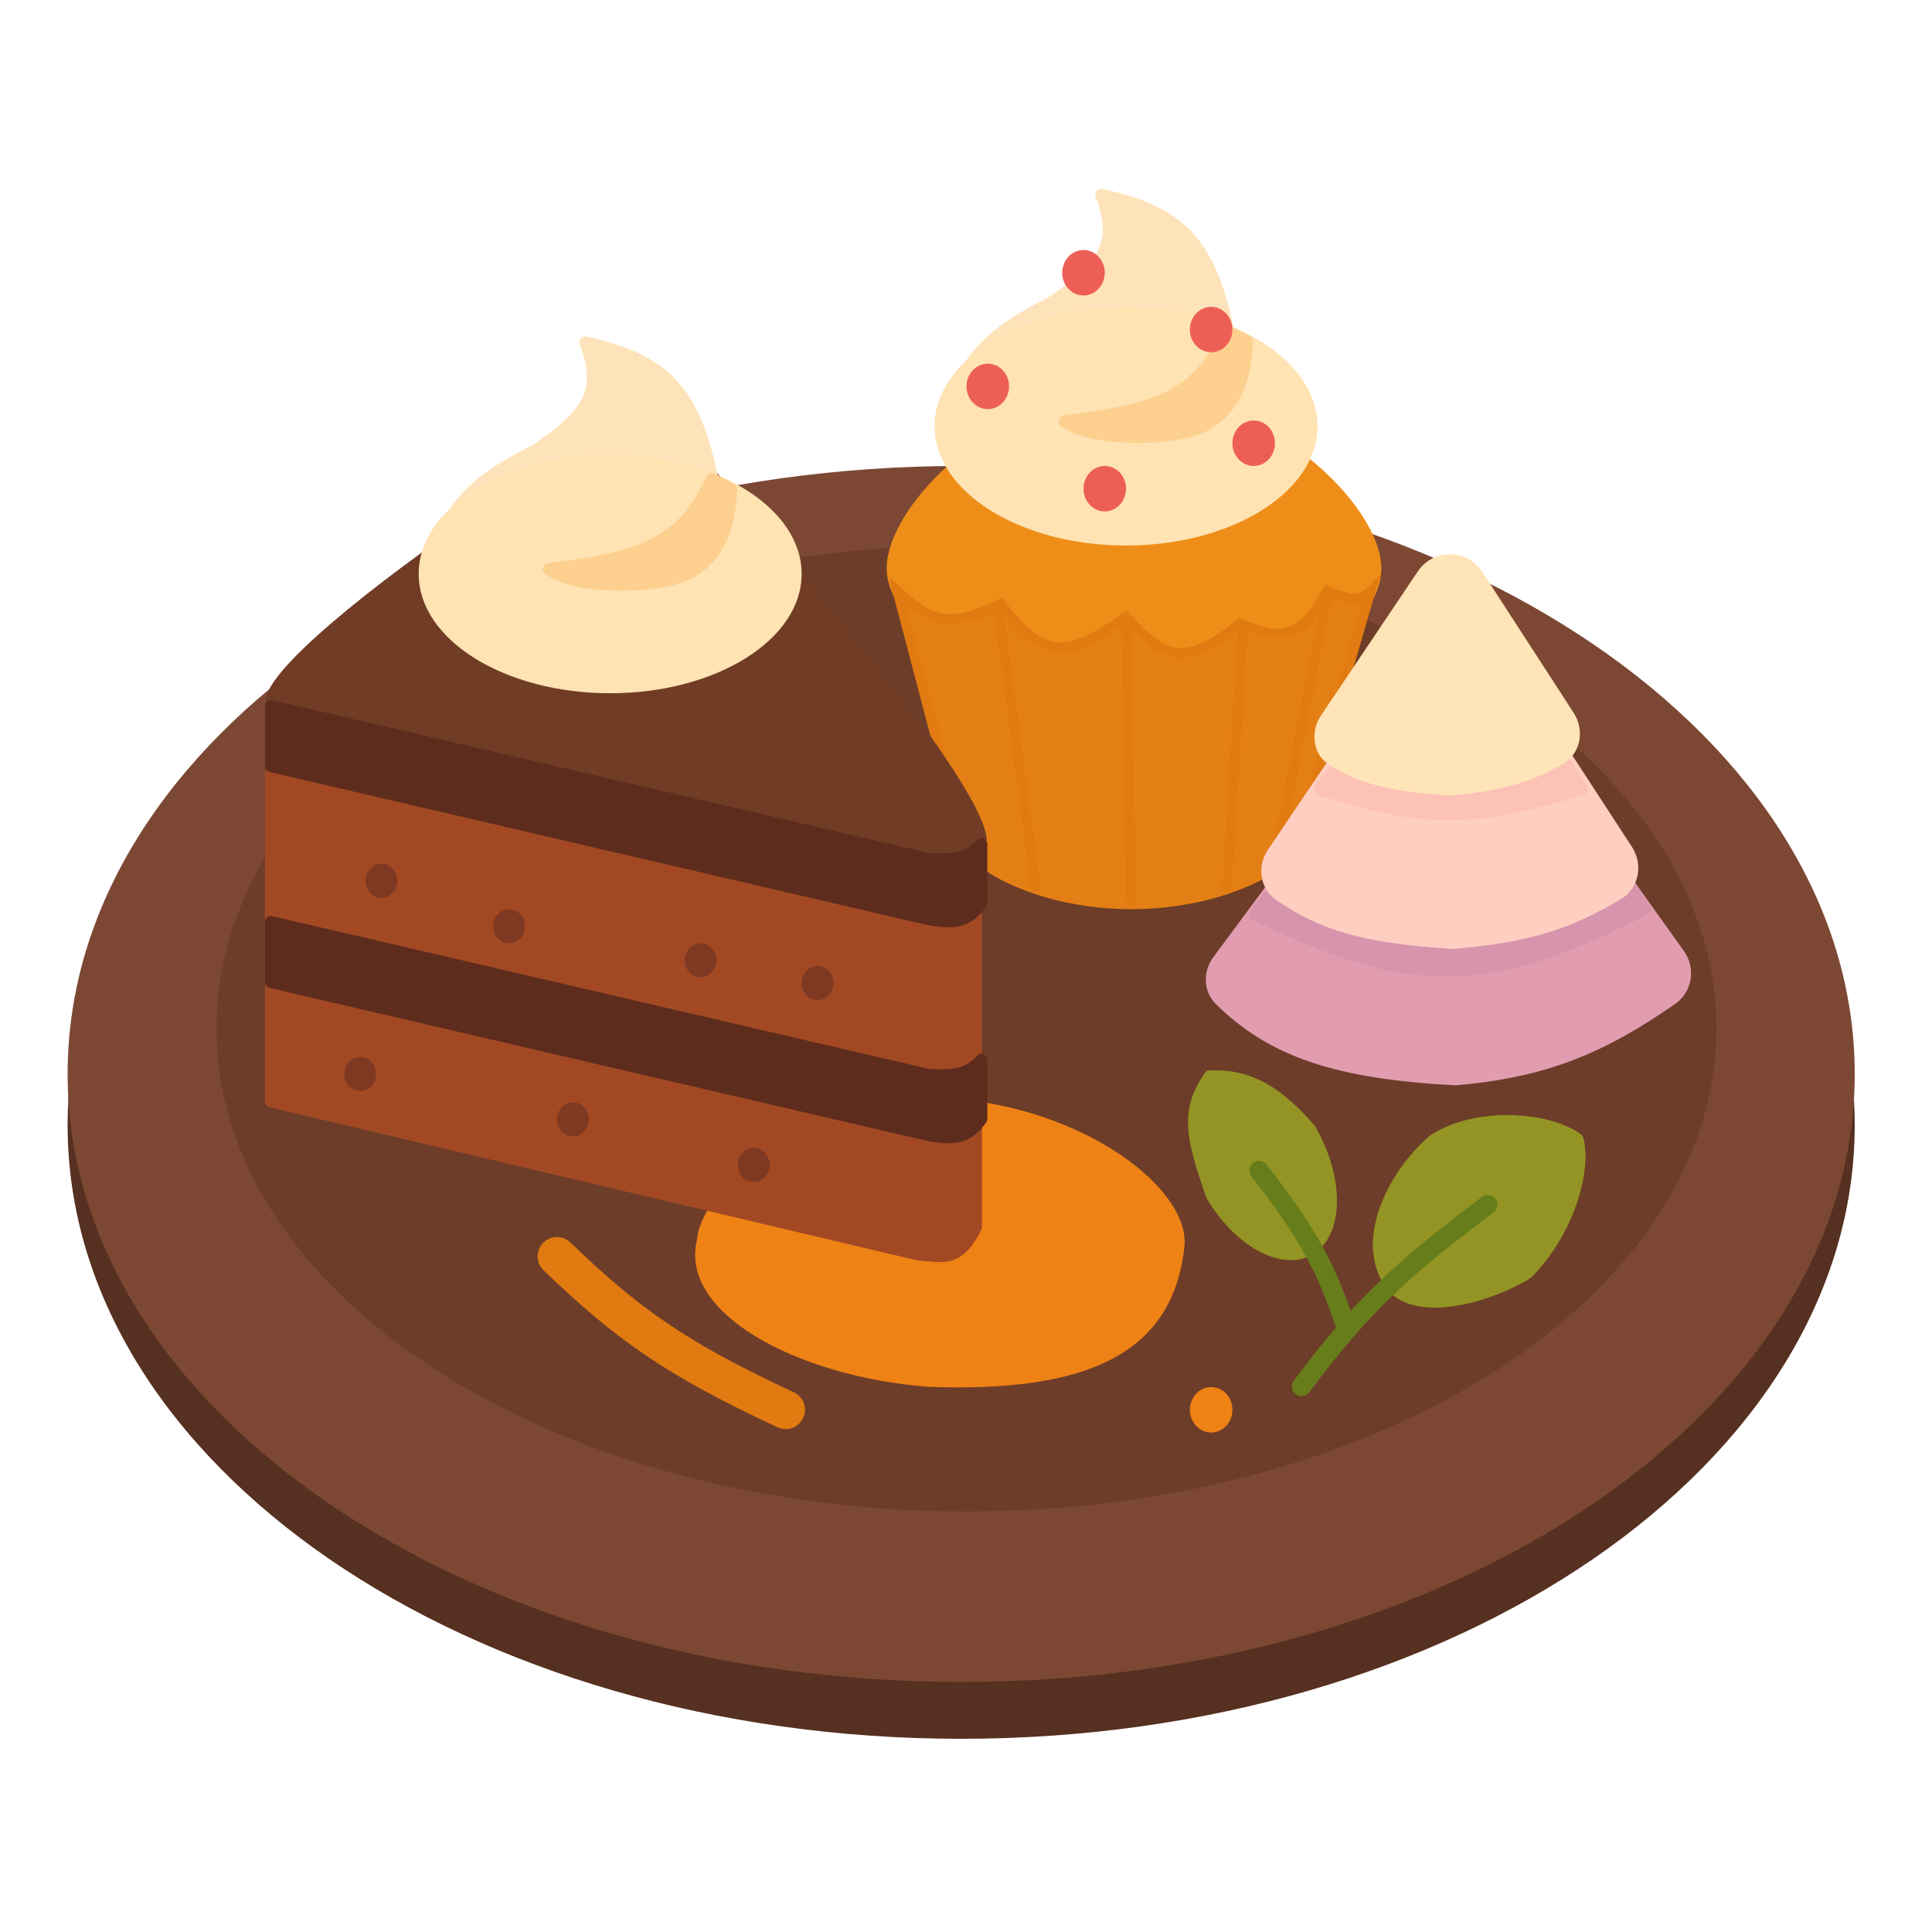
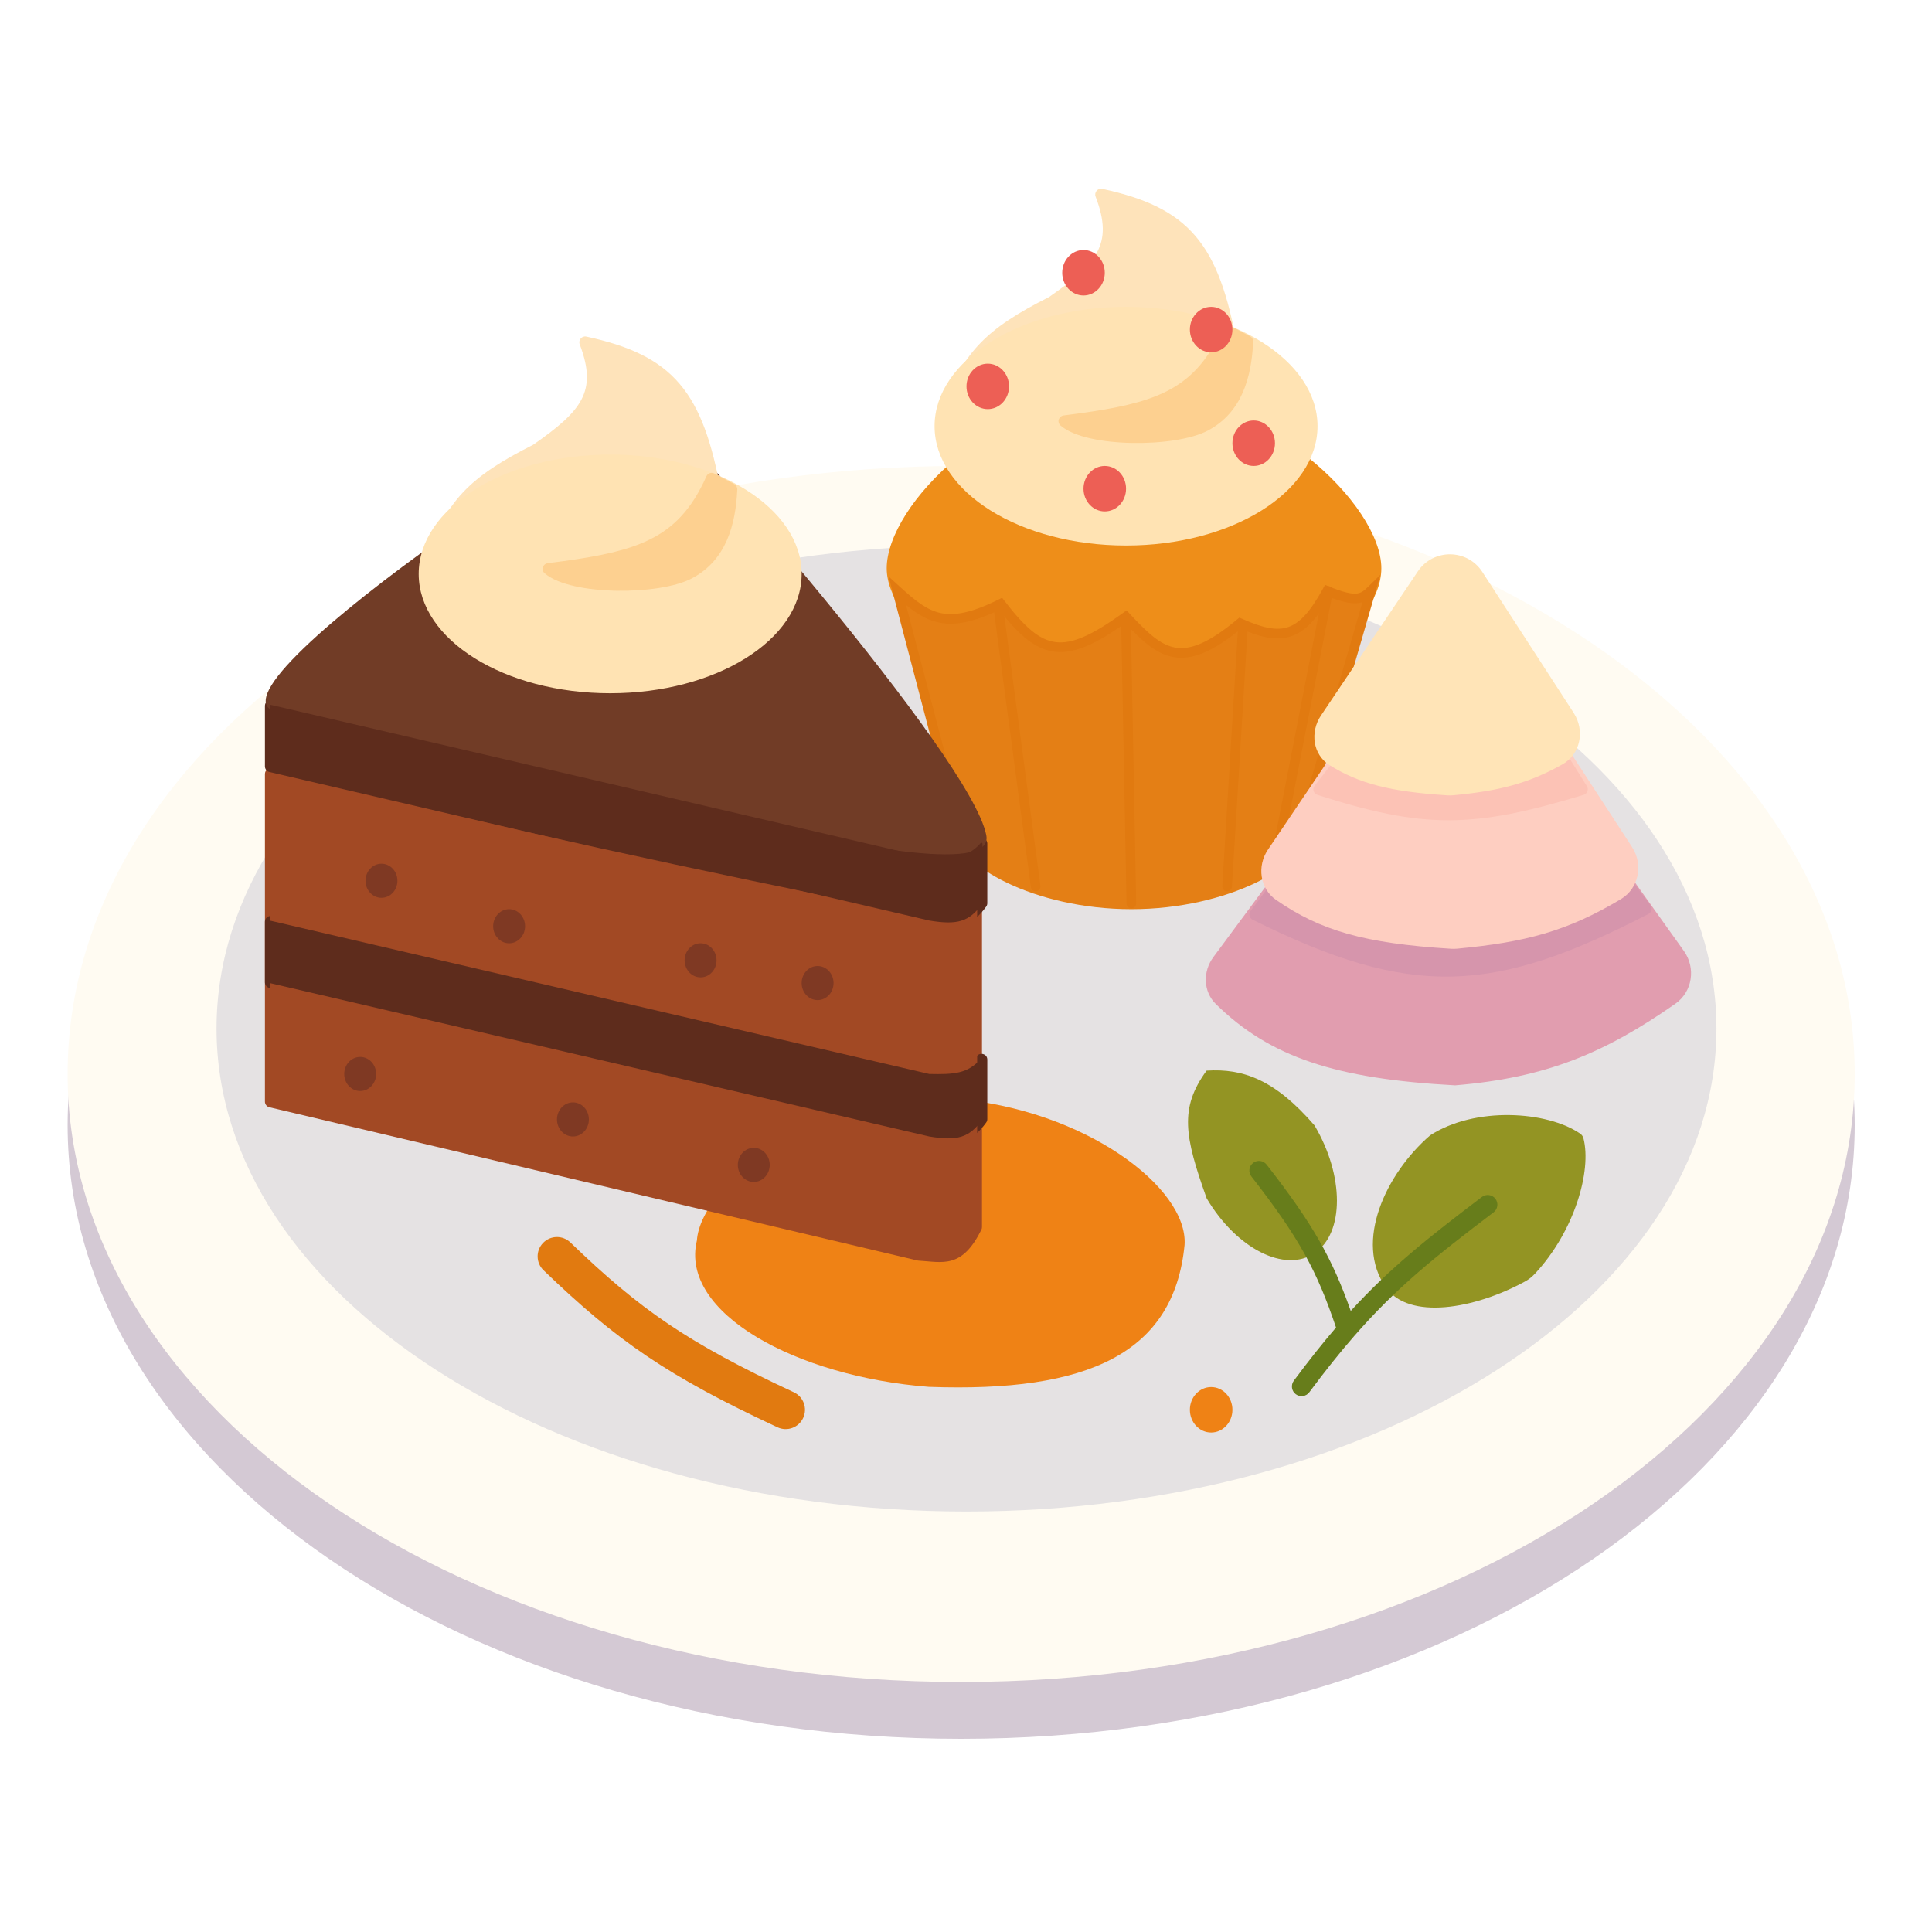
<svg xmlns="http://www.w3.org/2000/svg" width="200" height="200" viewBox="0 0 200 200" fill="none">
-   <ellipse cx="99.5" cy="116.47" rx="92.5" ry="63.529" fill="#563020" />
-   <ellipse cx="99.5" cy="111.177" rx="92.5" ry="62.941" fill="#7C4833" />
-   <ellipse cx="100.051" cy="106.471" rx="77.634" ry="50" fill="#6D3D29" />
+   <path d="M192 116.47C192 151.557 150.586 180 99.5 180C48.414 180 7 151.557 7 116.47C7 81.384 48.414 52.941 99.5 52.941C150.586 52.941 192 81.384 192 116.47Z" fill="#D4C9D4" />
+   <path d="M192 111.176C192 145.938 150.586 174.118 99.5 174.118C48.414 174.118 7 145.938 7 111.176C7 76.415 48.414 48.235 99.5 48.235C150.586 48.235 192 76.415 192 111.176Z" fill="#FFFBF2" />
+   <path d="M177.685 106.471C177.685 134.085 142.927 156.471 100.051 156.471C57.175 156.471 22.417 134.085 22.417 106.471C22.417 78.856 57.175 56.471 100.051 56.471C142.927 56.471 177.685 78.856 177.685 106.471Z" fill="#E5E2E3" />
  <path d="M142.997 58.824C142.997 65.321 131.658 72.941 117.67 72.941C103.682 72.941 91.792 65.321 91.792 58.824C91.792 52.326 103.131 40.588 117.119 40.588C131.107 40.588 142.997 52.326 142.997 58.824Z" fill="#EE8E19" />
-   <path d="M134.738 85.882L141.896 61.176C140.98 62.071 140.252 62.342 137.391 61.176C134.744 66.028 132.693 66.441 128.382 64.515C122.365 69.52 120.201 67.768 116.556 63.847C110.088 68.537 107.748 67.917 103.592 62.512C97.962 65.31 96.003 64.004 92.893 61.176L99.378 85.882H134.738Z" fill="#E47F15" stroke="#E17A10" />
+   <path d="M134.738 85.882L141.896 61.176C140.98 62.071 140.252 62.343 137.391 61.176C134.744 66.028 132.693 66.441 128.382 64.515C122.365 69.52 120.201 67.768 116.556 63.847C110.088 68.537 107.748 67.918 103.592 62.512C97.962 65.31 96.003 64.004 92.893 61.176L99.378 85.882H134.738Z" fill="#E47F15" />
+   <path d="M135.114 86.382H98.992L91.981 59.672L93.229 60.806C94.792 62.228 95.968 63.166 97.4 63.465C98.818 63.76 100.591 63.445 103.37 62.064L103.738 61.881L103.989 62.207C106.073 64.918 107.584 66.254 109.27 66.469C110.967 66.686 113.022 65.792 116.263 63.442L116.622 63.182L116.922 63.506C117.834 64.487 118.629 65.306 119.405 65.917C120.176 66.524 120.901 66.904 121.665 67.036C123.18 67.298 125.07 66.619 128.062 64.13L128.301 63.931L128.585 64.058C130.731 65.017 132.163 65.316 133.35 64.914C134.54 64.51 135.637 63.348 136.953 60.937L137.167 60.544L137.581 60.714C139.005 61.294 139.813 61.477 140.347 61.45C140.823 61.425 141.125 61.232 141.547 60.819L142.905 59.492L135.114 86.382ZM137.615 61.801C136.362 64.011 135.161 65.356 133.671 65.861C132.162 66.373 130.497 65.976 128.46 65.094C125.558 67.463 123.424 68.355 121.495 68.021C120.51 67.851 119.634 67.37 118.787 66.703C118.036 66.112 117.288 65.356 116.491 64.507C113.447 66.673 111.193 67.723 109.144 67.462C107.09 67.199 105.408 65.643 103.446 63.137C100.787 64.411 98.865 64.791 97.195 64.443C95.934 64.18 94.87 63.509 93.789 62.622L99.763 85.382H134.363L141.042 62.332C140.848 62.394 140.636 62.437 140.399 62.449C139.701 62.485 138.831 62.272 137.615 61.801Z" fill="#E17A10" />
  <path d="M135.289 86.138C135.289 89.528 127.154 94.118 117.119 94.118C107.084 94.118 98.95 89.528 98.95 86.138C98.95 82.748 107.084 80 117.119 80C127.154 80 135.289 82.748 135.289 86.138Z" fill="#E47F15" />
-   <path d="M137.491 61.176L131.985 89.412" stroke="#E17A10" stroke-linecap="round" />
-   <path d="M128.682 64.706L127.03 91.764" stroke="#E17A10" stroke-linecap="round" />
-   <path d="M116.569 64.706L117.119 93.529" stroke="#E17A10" stroke-linecap="round" />
-   <path d="M103.354 62.941L107.208 91.764" stroke="#E17A10" stroke-linecap="round" />
-   <path d="M114 20.039C122.774 21.93 125.695 25.481 127.563 35.789C127.573 35.841 127.541 35.892 127.49 35.906L98.016 43.486C97.941 43.505 97.875 43.435 97.896 43.361C99.735 36.877 102.459 34.411 108.86 31.177C113.943 27.634 115.888 25.408 113.884 20.176C113.855 20.102 113.922 20.023 114 20.039Z" fill="#FEE3BA" stroke="#FEE3BA" stroke-linecap="round" stroke-linejoin="round" />
-   <ellipse cx="116.568" cy="44.118" rx="19.821" ry="12.353" fill="#FFE3B3" />
-   <path d="M129.176 35.265L127.125 34.169C127.074 34.142 127.009 34.165 126.985 34.219C123.898 41.162 119.267 42.35 110.164 43.504C110.082 43.515 110.045 43.612 110.107 43.667C112.61 45.841 121.59 45.847 124.827 44.118C128.112 42.364 129.059 38.945 129.229 35.358C129.231 35.319 129.21 35.283 129.176 35.265Z" fill="#FDD090" stroke="#FDD090" stroke-linecap="round" stroke-linejoin="round" />
-   <ellipse cx="112.164" cy="28.235" rx="2.202" ry="2.353" fill="#ED5F55" />
-   <ellipse cx="129.783" cy="45.882" rx="2.202" ry="2.353" fill="#ED5F55" />
-   <ellipse cx="125.378" cy="34.118" rx="2.202" ry="2.353" fill="#ED5F55" />
-   <ellipse cx="114.366" cy="50.588" rx="2.202" ry="2.353" fill="#ED5F55" />
-   <ellipse cx="102.253" cy="39.999" rx="2.202" ry="2.353" fill="#ED5F55" />
-   <path d="M57.655 130.058C65.057 137.193 70.144 140.727 81.331 145.94" stroke="#E17A10" stroke-width="4" stroke-linecap="round" />
+   <path d="M137.587 60.685C137.858 60.738 138.035 61.001 137.982 61.272L132.476 89.507C132.423 89.778 132.16 89.955 131.889 89.902C131.618 89.849 131.441 89.587 131.494 89.316L137.001 61.081C137.054 60.81 137.316 60.632 137.587 60.685Z" fill="#E17A10" />
+   <path d="M128.713 64.207C128.988 64.224 129.197 64.46 129.18 64.736L127.529 91.794C127.512 92.07 127.275 92.28 127 92.263C126.724 92.246 126.514 92.01 126.531 91.734L128.182 64.675C128.199 64.4 128.437 64.19 128.713 64.207Z" fill="#E17A10" />
+   <path d="M116.559 64.206C116.835 64.2 117.063 64.42 117.069 64.696L117.619 93.52C117.624 93.796 117.405 94.023 117.129 94.029C116.853 94.034 116.625 93.815 116.619 93.539L116.069 64.715C116.063 64.439 116.283 64.211 116.559 64.206Z" fill="#E17A10" />
+   <path d="M103.288 62.446C103.561 62.409 103.813 62.601 103.849 62.875L107.704 91.698C107.74 91.971 107.549 92.224 107.275 92.26C107.001 92.297 106.749 92.104 106.713 91.831L102.859 63.007C102.823 62.734 103.014 62.483 103.288 62.446Z" fill="#E17A10" />
+   <path d="M114 20.039C122.774 21.93 125.696 25.481 127.564 35.789C127.573 35.841 127.541 35.892 127.49 35.905L98.016 43.486C97.941 43.505 97.875 43.435 97.896 43.361C99.735 36.877 102.459 34.411 108.86 31.176C113.943 27.634 115.888 25.408 113.884 20.176C113.855 20.102 113.922 20.023 114 20.039Z" fill="#FEE3BA" />
+   <path d="M113.417 20.354C113.249 19.917 113.632 19.449 114.105 19.551C118.539 20.506 121.588 21.9 123.752 24.434C125.902 26.952 127.118 30.528 128.055 35.7C128.11 36 127.929 36.309 127.615 36.39L98.14 43.971C97.677 44.09 97.293 43.654 97.415 43.225L97.592 42.618C98.497 39.645 99.631 37.497 101.301 35.709C103.068 33.818 105.404 32.364 108.598 30.748C111.135 28.979 112.783 27.604 113.587 26.077C114.367 24.598 114.39 22.895 113.417 20.354ZM114.596 20.686C115.381 23.041 115.351 24.875 114.472 26.543C113.537 28.318 111.679 29.822 109.146 31.587C109.127 31.6 109.106 31.612 109.086 31.623C105.898 33.234 103.682 34.627 102.033 36.392C100.511 38.021 99.445 39.997 98.576 42.825L127.003 35.514C126.082 30.584 124.915 27.335 122.992 25.083C121.142 22.917 118.54 21.613 114.596 20.686Z" fill="#FEE3BA" />
+   <path d="M136.39 44.117C136.39 50.94 127.515 56.471 116.568 56.471C105.621 56.471 96.747 50.94 96.747 44.117C96.747 37.295 105.621 31.765 116.568 31.765C127.515 31.765 136.39 37.295 136.39 44.117Z" fill="#FFE3B3" />
+   <path d="M129.176 35.265L127.125 34.169C127.074 34.141 127.009 34.165 126.985 34.218C123.898 41.162 119.267 42.35 110.164 43.504C110.082 43.514 110.045 43.612 110.107 43.666C112.61 45.84 121.59 45.847 124.827 44.118C128.112 42.364 129.059 38.945 129.229 35.357C129.231 35.319 129.21 35.283 129.176 35.265Z" fill="#FDD090" />
+   <path d="M127.239 33.678L127.361 33.728L129.412 34.824C129.616 34.933 129.74 35.15 129.729 35.382C129.556 39.015 128.59 42.675 125.063 44.559C124.182 45.03 122.95 45.365 121.591 45.577C120.223 45.79 118.689 45.885 117.182 45.856C115.676 45.827 114.183 45.674 112.899 45.386C111.63 45.101 110.5 44.67 109.78 44.044C109.579 43.869 109.535 43.608 109.612 43.398C109.685 43.197 109.868 43.037 110.102 43.008L111.756 42.79C115.488 42.274 118.339 41.692 120.611 40.583C123.17 39.333 125.025 37.398 126.529 34.015L126.59 33.908C126.734 33.709 126.992 33.609 127.239 33.678ZM127.262 34.809C125.707 38.138 123.75 40.163 121.05 41.481C118.519 42.717 115.361 43.315 111.364 43.849C111.846 44.066 112.436 44.257 113.117 44.41C114.321 44.68 115.745 44.828 117.201 44.856C118.657 44.884 120.132 44.792 121.437 44.589C122.75 44.384 123.855 44.07 124.592 43.676C127.561 42.09 128.514 39.024 128.714 35.585L127.262 34.809Z" fill="#FDD090" />
+   <path d="M114.366 28.235C114.366 29.534 113.38 30.588 112.164 30.588C110.947 30.588 109.961 29.534 109.961 28.235C109.961 26.936 110.947 25.882 112.164 25.882C113.38 25.882 114.366 26.936 114.366 28.235Z" fill="#ED5F55" />
+   <path d="M131.985 45.882C131.985 47.182 130.999 48.235 129.783 48.235C128.567 48.235 127.581 47.182 127.581 45.882C127.581 44.583 128.567 43.529 129.783 43.529C130.999 43.529 131.985 44.583 131.985 45.882Z" fill="#ED5F55" />
+   <path d="M127.58 34.117C127.58 35.417 126.594 36.471 125.378 36.471C124.162 36.471 123.176 35.417 123.176 34.117C123.176 32.818 124.162 31.765 125.378 31.765C126.594 31.765 127.58 32.818 127.58 34.117Z" fill="#ED5F55" />
+   <path d="M116.569 50.588C116.569 51.888 115.583 52.941 114.366 52.941C113.15 52.941 112.164 51.888 112.164 50.588C112.164 49.289 113.15 48.235 114.366 48.235C115.583 48.235 116.569 49.289 116.569 50.588Z" fill="#ED5F55" />
+   <path d="M104.455 40C104.455 41.299 103.469 42.352 102.253 42.352C101.037 42.352 100.051 41.299 100.051 40C100.051 38.7 101.037 37.647 102.253 37.647C103.469 37.647 104.455 38.7 104.455 40Z" fill="#ED5F55" />
+   <path d="M56.215 128.67C56.981 127.875 58.247 127.851 59.043 128.618C66.271 135.585 71.17 138.998 82.175 144.127C83.177 144.594 83.61 145.784 83.143 146.786C82.677 147.786 81.487 148.22 80.486 147.753C69.118 142.456 63.843 138.801 56.267 131.498C55.472 130.732 55.448 129.466 56.215 128.67Z" fill="#E17A10" />
  <path d="M122.626 128.881C121.524 140.058 112.715 144.176 96.132 143.565C82.483 142.512 70.319 135.94 72.143 128.412C72.542 122.498 84.988 112.676 98.636 113.728C112.285 114.781 123.025 122.968 122.626 128.881Z" fill="#EF8215" />
-   <ellipse cx="125.378" cy="145.941" rx="2.202" ry="2.353" fill="#EF8215" />
-   <path d="M95.099 94.706C69.778 89.616 55.008 86.341 28.051 80.029C27.988 80.014 27.926 80.062 27.926 80.126V114.039C27.926 114.085 27.958 114.125 28.003 114.136L95.091 129.998C95.096 129.999 95.102 130 95.108 130.001C97.704 130.158 99.269 130.817 101.145 127.081C101.152 127.067 101.155 127.051 101.155 127.035V93.822C101.155 93.727 101.032 93.684 100.968 93.755C99.954 94.886 98.529 95.057 95.099 94.706Z" fill="#A24924" stroke="#A24924" stroke-linecap="round" stroke-linejoin="round" />
-   <path d="M68.184 42.395C70.194 44.025 100.525 78.244 102.102 86.47C103.678 94.696 40.616 74.577 29.239 73.772C17.862 72.968 66.173 40.765 68.184 42.395Z" fill="#713C26" />
-   <path d="M96.19 111.174L28.049 95.323C27.986 95.308 27.926 95.356 27.926 95.42V101.686C27.926 101.732 27.958 101.772 28.004 101.783L96.2 117.647C99.096 118.127 100.324 117.789 101.687 115.909C101.699 115.892 101.706 115.871 101.706 115.85V109.692C101.706 109.598 101.586 109.556 101.524 109.626C100.172 111.144 98.771 111.233 96.211 111.177C96.204 111.177 96.197 111.176 96.19 111.174Z" fill="#5E2C1C" stroke="#5E2C1C" stroke-linecap="round" stroke-linejoin="round" />
-   <path d="M96.19 88.821L28.049 72.969C27.986 72.955 27.926 73.002 27.926 73.067V79.332C27.926 79.379 27.958 79.419 28.004 79.43L96.2 95.294C99.096 95.774 100.324 95.435 101.687 93.556C101.699 93.539 101.706 93.518 101.706 93.497V87.339C101.706 87.245 101.586 87.202 101.524 87.272C100.172 88.79 98.771 88.88 96.211 88.823C96.204 88.823 96.197 88.823 96.19 88.821Z" fill="#5E2C1C" stroke="#5E2C1C" stroke-linecap="round" stroke-linejoin="round" />
-   <ellipse cx="37.286" cy="111.176" rx="1.652" ry="1.765" fill="#7F3923" />
-   <ellipse cx="59.31" cy="115.883" rx="1.652" ry="1.765" fill="#7F3923" />
-   <ellipse cx="78.03" cy="120.588" rx="1.652" ry="1.765" fill="#7F3923" />
-   <ellipse cx="72.524" cy="99.411" rx="1.652" ry="1.765" fill="#7F3923" />
-   <ellipse cx="84.638" cy="101.765" rx="1.652" ry="1.765" fill="#7F3923" />
-   <ellipse cx="52.703" cy="95.883" rx="1.652" ry="1.765" fill="#7F3923" />
-   <ellipse cx="39.489" cy="91.176" rx="1.652" ry="1.765" fill="#7F3923" />
-   <path d="M60.596 35.334C69.37 37.225 72.291 40.775 74.159 51.084C74.168 51.135 74.137 51.187 74.086 51.2L44.611 58.781C44.537 58.8 44.47 58.729 44.491 58.655C46.33 52.172 49.055 49.705 55.456 46.471C60.539 42.929 62.484 40.703 60.48 35.47C60.451 35.396 60.518 35.317 60.596 35.334Z" fill="#FEE3BA" stroke="#FEE3BA" stroke-linecap="round" stroke-linejoin="round" />
-   <ellipse cx="63.164" cy="59.412" rx="19.821" ry="12.353" fill="#FFE3B3" />
-   <path d="M75.772 50.558L73.721 49.462C73.669 49.435 73.605 49.459 73.581 49.512C70.494 56.456 65.862 57.644 56.76 58.798C56.678 58.808 56.641 58.906 56.703 58.96C59.206 61.134 68.186 61.141 71.423 59.412C74.707 57.657 75.655 54.239 75.825 50.651C75.827 50.613 75.806 50.577 75.772 50.558Z" fill="#FDD090" stroke="#FDD090" stroke-linecap="round" stroke-linejoin="round" />
-   <path d="M163.58 117.353C163.746 117.466 163.867 117.638 163.919 117.84C164.784 121.196 162.996 127.477 158.866 131.887C158.571 132.202 158.23 132.463 157.859 132.665C152.603 135.53 145.85 136.674 143.457 133.266C140.154 128.56 143.457 121.501 148.044 117.532C152.701 114.517 160.152 115.004 163.58 117.353Z" fill="#939423" />
-   <path d="M136.081 116.504C139.169 121.722 139.172 127.64 136.088 129.723C133.003 131.807 128 129.267 124.912 124.049C122.625 117.646 122.074 114.705 124.906 110.831C128.681 110.588 131.985 111.764 136.081 116.504Z" fill="#939423" />
-   <path d="M134.738 143.529C136.411 141.277 137.945 139.357 139.436 137.647M154.009 124.706C147.895 129.34 143.859 132.573 139.436 137.647M139.436 137.647C137.38 131.409 135.517 127.817 130.333 121.176" stroke="#677D1B" stroke-width="2" stroke-linecap="round" />
-   <path d="M147.362 69.712C148.979 67.531 152.253 67.559 153.831 69.768L174.313 98.44C175.576 100.207 175.205 102.671 173.424 103.913C166.143 108.994 160.106 111.562 150.635 112.353C138.275 111.686 131.466 109.438 125.866 103.94C124.545 102.643 124.504 100.568 125.606 99.081L147.362 69.712Z" fill="#E19DAF" />
-   <path d="M170.42 94.172C154.557 102.337 146.3 102.92 129.892 94.76C129.836 94.732 129.817 94.66 129.854 94.61L131.955 91.804C131.974 91.779 132.003 91.764 132.034 91.764L168.273 91.177C168.305 91.177 168.336 91.192 168.355 91.217L170.456 94.023C170.493 94.072 170.475 94.144 170.42 94.172Z" fill="#D695AC" stroke="#D695AC" stroke-linecap="round" />
+   <path d="M127.58 145.941C127.58 147.24 126.594 148.294 125.378 148.294C124.162 148.294 123.176 147.24 123.176 145.941C123.176 144.641 124.162 143.588 125.378 143.588C126.594 143.588 127.58 144.641 127.58 145.941Z" fill="#EF8215" />
+   <path d="M28.426 113.722L95.17 129.503C95.49 129.523 95.795 129.551 96.078 129.575C96.374 129.601 96.646 129.625 96.905 129.637C97.424 129.661 97.857 129.64 98.254 129.522C98.999 129.3 99.762 128.691 100.655 126.938V94.685C100.2 94.987 99.669 95.18 99.015 95.28C98.034 95.431 96.765 95.379 95.048 95.203C95.032 95.202 95.016 95.2 95 95.196C69.826 90.136 55.078 86.867 28.426 80.629V113.722ZM101.655 127.035C101.655 127.132 101.631 127.224 101.591 127.305C100.628 129.224 99.683 130.139 98.539 130.48C97.985 130.644 97.422 130.662 96.858 130.636C96.576 130.623 96.285 130.597 95.991 130.571C95.695 130.546 95.394 130.519 95.077 130.5C95.044 130.498 95.009 130.492 94.976 130.485L27.888 114.622C27.617 114.558 27.426 114.316 27.426 114.038V80.126C27.426 79.752 27.754 79.491 28.096 79.53L28.164 79.542L37.745 81.776C58.964 86.698 73.033 89.76 95.166 94.209C96.869 94.383 98.022 94.421 98.862 94.292C99.675 94.167 100.175 93.89 100.596 93.421L100.669 93.352C100.848 93.208 101.076 93.192 101.253 93.255C101.458 93.328 101.655 93.53 101.655 93.822V127.035Z" fill="#A24924" />
+   <path d="M28.426 101.368L96.286 117.154C97.717 117.391 98.649 117.408 99.37 117.185C100.04 116.978 100.589 116.542 101.205 115.715V110.615C100.667 111.044 100.094 111.317 99.439 111.477C98.526 111.7 97.472 111.705 96.199 111.677L96.076 111.662L28.426 95.923V101.368ZM102.205 115.85C102.205 115.978 102.164 116.102 102.091 116.203C101.375 117.19 100.647 117.837 99.665 118.141C98.708 118.437 97.579 118.383 96.118 118.141C96.108 118.139 96.096 118.137 96.086 118.134L27.89 102.27C27.618 102.207 27.426 101.965 27.426 101.686V95.421C27.426 95.058 27.742 94.784 28.092 94.824L28.162 94.837L96.263 110.677C97.529 110.704 98.444 110.692 99.201 110.506C99.937 110.327 100.538 109.981 101.15 109.294L101.219 109.227C101.582 108.931 102.205 109.143 102.205 109.692V115.85Z" fill="#5E2C1C" />
+   <path d="M28.426 79.014L96.286 94.8C97.717 95.038 98.649 95.055 99.37 94.832C100.04 94.625 100.589 94.189 101.205 93.362V88.261C100.667 88.691 100.094 88.964 99.439 89.124C98.526 89.347 97.472 89.352 96.199 89.324L96.076 89.308L28.426 73.57V79.014ZM102.205 93.497C102.205 93.625 102.164 93.749 102.091 93.849C101.375 94.836 100.647 95.484 99.665 95.788C98.708 96.084 97.579 96.03 96.118 95.788C96.108 95.786 96.096 95.783 96.086 95.781L27.89 79.917C27.618 79.853 27.426 79.612 27.426 79.333V73.067C27.426 72.705 27.742 72.431 28.092 72.471L28.162 72.483L96.263 88.324C97.529 88.351 98.444 88.338 99.201 88.153C99.937 87.973 100.538 87.627 101.15 86.94L101.219 86.874C101.582 86.578 102.205 86.79 102.205 87.339V93.497Z" fill="#5E2C1C" />
+   <path d="M95.098 94.706C69.777 89.616 55.007 86.341 28.05 80.029C27.987 80.015 27.926 80.062 27.926 80.126V114.039C27.926 114.085 27.957 114.125 28.003 114.136L95.09 129.998C95.095 130 95.101 130 95.107 130.001C97.703 130.158 99.269 130.817 101.144 127.081C101.151 127.067 101.155 127.051 101.155 127.035V93.823C101.155 93.727 101.031 93.684 100.967 93.755C99.953 94.887 98.528 95.058 95.098 94.706Z" fill="#A24924" />
+   <path d="M68.183 42.395C70.193 44.025 100.524 78.244 102.101 86.471C103.678 94.697 40.615 74.577 29.238 73.773C17.861 72.968 66.173 40.765 68.183 42.395Z" fill="#713C26" />
+   <path d="M96.189 111.175L28.048 95.323C27.985 95.308 27.926 95.356 27.926 95.421V101.686C27.926 101.732 27.958 101.773 28.003 101.783L96.199 117.648C99.095 118.128 100.324 117.789 101.686 115.909C101.698 115.892 101.705 115.872 101.705 115.851V109.692C101.705 109.598 101.586 109.556 101.523 109.626C100.171 111.144 98.77 111.233 96.21 111.177C96.203 111.177 96.196 111.176 96.189 111.175Z" fill="#5E2C1C" />
+   <path d="M96.189 88.821L28.048 72.97C27.985 72.955 27.926 73.003 27.926 73.067V79.332C27.926 79.379 27.958 79.419 28.003 79.43L96.199 95.294C99.095 95.774 100.324 95.436 101.686 93.556C101.698 93.539 101.705 93.518 101.705 93.497V87.339C101.705 87.245 101.586 87.202 101.523 87.272C100.171 88.791 98.77 88.88 96.21 88.824C96.203 88.824 96.196 88.823 96.189 88.821Z" fill="#5E2C1C" />
+   <path d="M38.938 111.177C38.938 112.151 38.198 112.941 37.286 112.941C36.374 112.941 35.634 112.151 35.634 111.177C35.634 110.202 36.374 109.412 37.286 109.412C38.198 109.412 38.938 110.202 38.938 111.177Z" fill="#7F3923" />
+   <path d="M60.961 115.883C60.961 116.857 60.222 117.648 59.31 117.648C58.397 117.648 57.658 116.857 57.658 115.883C57.658 114.908 58.397 114.118 59.31 114.118C60.222 114.118 60.961 114.908 60.961 115.883Z" fill="#7F3923" />
+   <path d="M79.682 120.589C79.682 121.563 78.942 122.353 78.03 122.353C77.118 122.353 76.378 121.563 76.378 120.589C76.378 119.614 77.118 118.824 78.03 118.824C78.942 118.824 79.682 119.614 79.682 120.589Z" fill="#7F3923" />
+   <path d="M74.176 99.412C74.176 100.386 73.436 101.176 72.524 101.176C71.612 101.176 70.872 100.386 70.872 99.412C70.872 98.437 71.612 97.647 72.524 97.647C73.436 97.647 74.176 98.437 74.176 99.412Z" fill="#7F3923" />
+   <path d="M86.289 101.765C86.289 102.74 85.549 103.53 84.637 103.53C83.725 103.53 82.986 102.74 82.986 101.765C82.986 100.79 83.725 100 84.637 100C85.549 100 86.289 100.79 86.289 101.765Z" fill="#7F3923" />
+   <path d="M54.355 95.883C54.355 96.858 53.615 97.648 52.703 97.648C51.79 97.648 51.051 96.858 51.051 95.883C51.051 94.908 51.79 94.118 52.703 94.118C53.615 94.118 54.355 94.908 54.355 95.883Z" fill="#7F3923" />
+   <path d="M41.14 91.177C41.14 92.151 40.401 92.941 39.488 92.941C38.576 92.941 37.837 92.151 37.837 91.177C37.837 90.202 38.576 89.412 39.488 89.412C40.401 89.412 41.14 90.202 41.14 91.177Z" fill="#7F3923" />
+   <path d="M60.596 35.334C69.37 37.225 72.291 40.775 74.159 51.084C74.169 51.135 74.137 51.187 74.086 51.2L44.612 58.781C44.537 58.8 44.47 58.729 44.491 58.655C46.33 52.172 49.055 49.705 55.456 46.471C60.539 42.929 62.484 40.703 60.48 35.47C60.451 35.396 60.518 35.317 60.596 35.334Z" fill="#FEE3BA" />
+   <path d="M60.012 35.649C59.845 35.211 60.227 34.743 60.701 34.845C65.134 35.801 68.184 37.195 70.347 39.728C72.498 42.246 73.714 45.822 74.651 50.995C74.705 51.294 74.525 51.603 74.21 51.684L44.736 59.265C44.272 59.384 43.889 58.949 44.01 58.519L44.188 57.913C45.092 54.94 46.227 52.791 47.897 51.003C49.664 49.113 51.999 47.659 55.194 46.042C57.731 44.273 59.379 42.898 60.183 41.371C60.962 39.893 60.986 38.19 60.012 35.649ZM61.192 35.981C61.977 38.335 61.947 40.169 61.068 41.837C60.133 43.612 58.275 45.117 55.742 46.881C55.723 46.895 55.702 46.907 55.681 46.917C52.493 48.528 50.277 49.921 48.629 51.686C47.106 53.315 46.041 55.291 45.172 58.12L73.598 50.808C72.678 45.878 71.511 42.629 69.588 40.377C67.737 38.211 65.136 36.907 61.192 35.981Z" fill="#FEE3BA" />
+   <path d="M82.986 59.412C82.986 66.234 74.111 71.765 63.164 71.765C52.217 71.765 43.343 66.234 43.343 59.412C43.343 52.59 52.217 47.059 63.164 47.059C74.111 47.059 82.986 52.59 82.986 59.412Z" fill="#FFE3B3" />
+   <path d="M75.772 50.559L73.721 49.463C73.669 49.435 73.605 49.459 73.581 49.512C70.494 56.456 65.862 57.644 56.76 58.798C56.678 58.808 56.641 58.906 56.703 58.96C59.206 61.134 68.186 61.141 71.423 59.412C74.708 57.657 75.655 54.239 75.825 50.651C75.827 50.613 75.806 50.577 75.772 50.559Z" fill="#FDD090" />
+   <path d="M73.835 48.972L73.957 49.022L76.008 50.118C76.212 50.227 76.336 50.444 76.325 50.675C76.152 54.309 75.186 57.969 71.659 59.853C70.778 60.324 69.546 60.659 68.187 60.871C66.819 61.084 65.285 61.179 63.778 61.15C62.272 61.121 60.779 60.968 59.495 60.679C58.225 60.395 57.096 59.964 56.376 59.337C56.175 59.163 56.131 58.902 56.208 58.692C56.281 58.49 56.464 58.331 56.698 58.301L58.352 58.084C62.084 57.568 64.935 56.986 67.207 55.877C69.766 54.627 71.621 52.692 73.125 49.309L73.186 49.202C73.33 49.003 73.588 48.903 73.835 48.972ZM73.858 50.103C72.303 53.431 70.346 55.457 67.646 56.775C65.115 58.011 61.957 58.609 57.959 59.143C58.441 59.36 59.032 59.551 59.713 59.704C60.917 59.974 62.341 60.122 63.797 60.15C65.253 60.178 66.728 60.086 68.033 59.883C69.346 59.678 70.451 59.364 71.188 58.97C74.157 57.384 75.11 54.318 75.31 50.879L73.858 50.103Z" fill="#FDD090" />
+   <path d="M163.58 117.353C163.746 117.467 163.867 117.638 163.919 117.84C164.784 121.196 162.996 127.477 158.866 131.887C158.571 132.202 158.23 132.463 157.859 132.665C152.603 135.53 145.85 136.674 143.457 133.266C140.154 128.56 143.457 121.501 148.044 117.533C152.701 114.517 160.152 115.004 163.58 117.353Z" fill="#939423" />
+   <path d="M136.081 116.505C139.169 121.722 139.172 127.64 136.088 129.723C133.003 131.807 128 129.267 124.912 124.049C122.625 117.646 122.074 114.705 124.906 110.831C128.681 110.588 131.985 111.764 136.081 116.505Z" fill="#939423" />
+   <path d="M129.718 120.388C130.153 120.048 130.781 120.126 131.121 120.561C135.904 126.688 137.922 130.299 139.829 135.707C143.894 131.264 147.805 128.154 153.405 123.909C153.845 123.575 154.472 123.661 154.806 124.101C155.14 124.541 155.053 125.169 154.613 125.502C148.509 130.13 144.541 133.312 140.19 138.304C138.719 139.991 137.201 141.89 135.541 144.125C135.212 144.569 134.585 144.661 134.142 144.332C133.699 144.003 133.606 143.376 133.935 142.933C135.48 140.852 136.913 139.047 138.306 137.425C136.359 131.635 134.515 128.158 129.545 121.791C129.205 121.356 129.283 120.728 129.718 120.388Z" fill="#677D1B" />
+   <path d="M147.362 69.712C148.979 67.53 152.253 67.559 153.831 69.768L174.313 98.44C175.576 100.207 175.205 102.67 173.424 103.913C166.143 108.993 160.106 111.562 150.635 112.353C138.275 111.686 131.466 109.438 125.866 103.94C124.545 102.643 124.504 100.568 125.606 99.081L147.362 69.712Z" fill="#E19DAF" />
+   <path d="M170.42 94.173C154.557 102.337 146.3 102.92 129.892 94.76C129.836 94.732 129.817 94.66 129.854 94.61L131.955 91.804C131.974 91.779 132.003 91.764 132.034 91.764L168.273 91.177C168.305 91.177 168.336 91.192 168.355 91.217L170.456 94.023C170.493 94.072 170.475 94.144 170.42 94.173Z" fill="#D695AC" />
+   <path d="M168.265 90.677C168.433 90.675 168.593 90.743 168.708 90.863L168.755 90.918L170.856 93.723C171.086 94.031 170.967 94.453 170.649 94.617C162.699 98.709 156.586 100.939 150.372 101.088C144.155 101.238 137.902 99.302 129.669 95.208C129.347 95.047 129.221 94.622 129.454 94.31L131.555 91.504L131.6 91.452C131.71 91.335 131.863 91.267 132.026 91.264L168.265 90.677ZM132.238 92.259L130.544 94.521C138.505 98.439 144.475 100.229 150.349 100.088C156.225 99.947 162.066 97.874 169.77 93.941L168.076 91.68L132.238 92.259Z" fill="#D695AC" />
  <path d="M147.159 64.41C148.762 62.038 152.264 62.067 153.826 64.466L168.948 87.686C170.132 89.505 169.662 91.957 167.801 93.074C162.235 96.414 157.88 97.542 150.838 98.207C150.638 98.226 150.43 98.229 150.23 98.217C141.24 97.662 136.679 96.333 132.1 93.159C130.412 91.989 130.107 89.661 131.256 87.959L147.159 64.41Z" fill="#FECEC1" />
-   <path d="M136.478 81.652L139.113 78.274C139.132 78.25 139.161 78.235 139.192 78.235H161.662C161.696 78.235 161.728 78.253 161.747 78.282L163.851 81.654C163.885 81.71 163.856 81.784 163.793 81.803C152.369 85.279 147.403 85.281 136.529 81.809C136.462 81.788 136.435 81.707 136.478 81.652Z" fill="#FCC2B5" stroke="#FCC2B5" stroke-linecap="round" />
+   <path d="M136.478 81.652L139.113 78.274C139.132 78.249 139.161 78.235 139.192 78.235H161.662C161.696 78.235 161.728 78.253 161.747 78.282L163.851 81.654C163.885 81.71 163.856 81.784 163.793 81.803C152.369 85.279 147.403 85.281 136.529 81.809C136.462 81.788 136.435 81.707 136.478 81.652Z" fill="#FCC2B5" />
+   <path d="M161.661 77.735C161.843 77.735 162.013 77.817 162.126 77.955L162.171 78.018L164.275 81.39C164.492 81.737 164.301 82.171 163.939 82.281C158.212 84.024 154.058 84.911 149.955 84.912C145.85 84.913 141.832 84.027 136.376 82.285C135.995 82.163 135.817 81.687 136.084 81.345L138.719 77.967L138.764 77.915C138.876 77.801 139.03 77.735 139.192 77.735H161.661ZM137.227 81.504C142.365 83.118 146.137 83.913 149.955 83.912C153.793 83.911 157.713 83.107 163.149 81.475L161.44 78.735H139.387L137.227 81.504Z" fill="#FCC2B5" />
  <path d="M146.774 59.149C148.375 56.767 151.89 56.796 153.451 59.205L162.909 73.8C164.085 75.615 163.624 78.074 161.737 79.131C158.149 81.141 155.116 81.878 150.458 82.325C150.258 82.344 150.05 82.347 149.849 82.335C143.929 81.961 140.674 81.115 137.628 79.201C135.895 78.113 135.604 75.77 136.745 74.072L146.774 59.149Z" fill="#FFE4B7" />
</svg>
